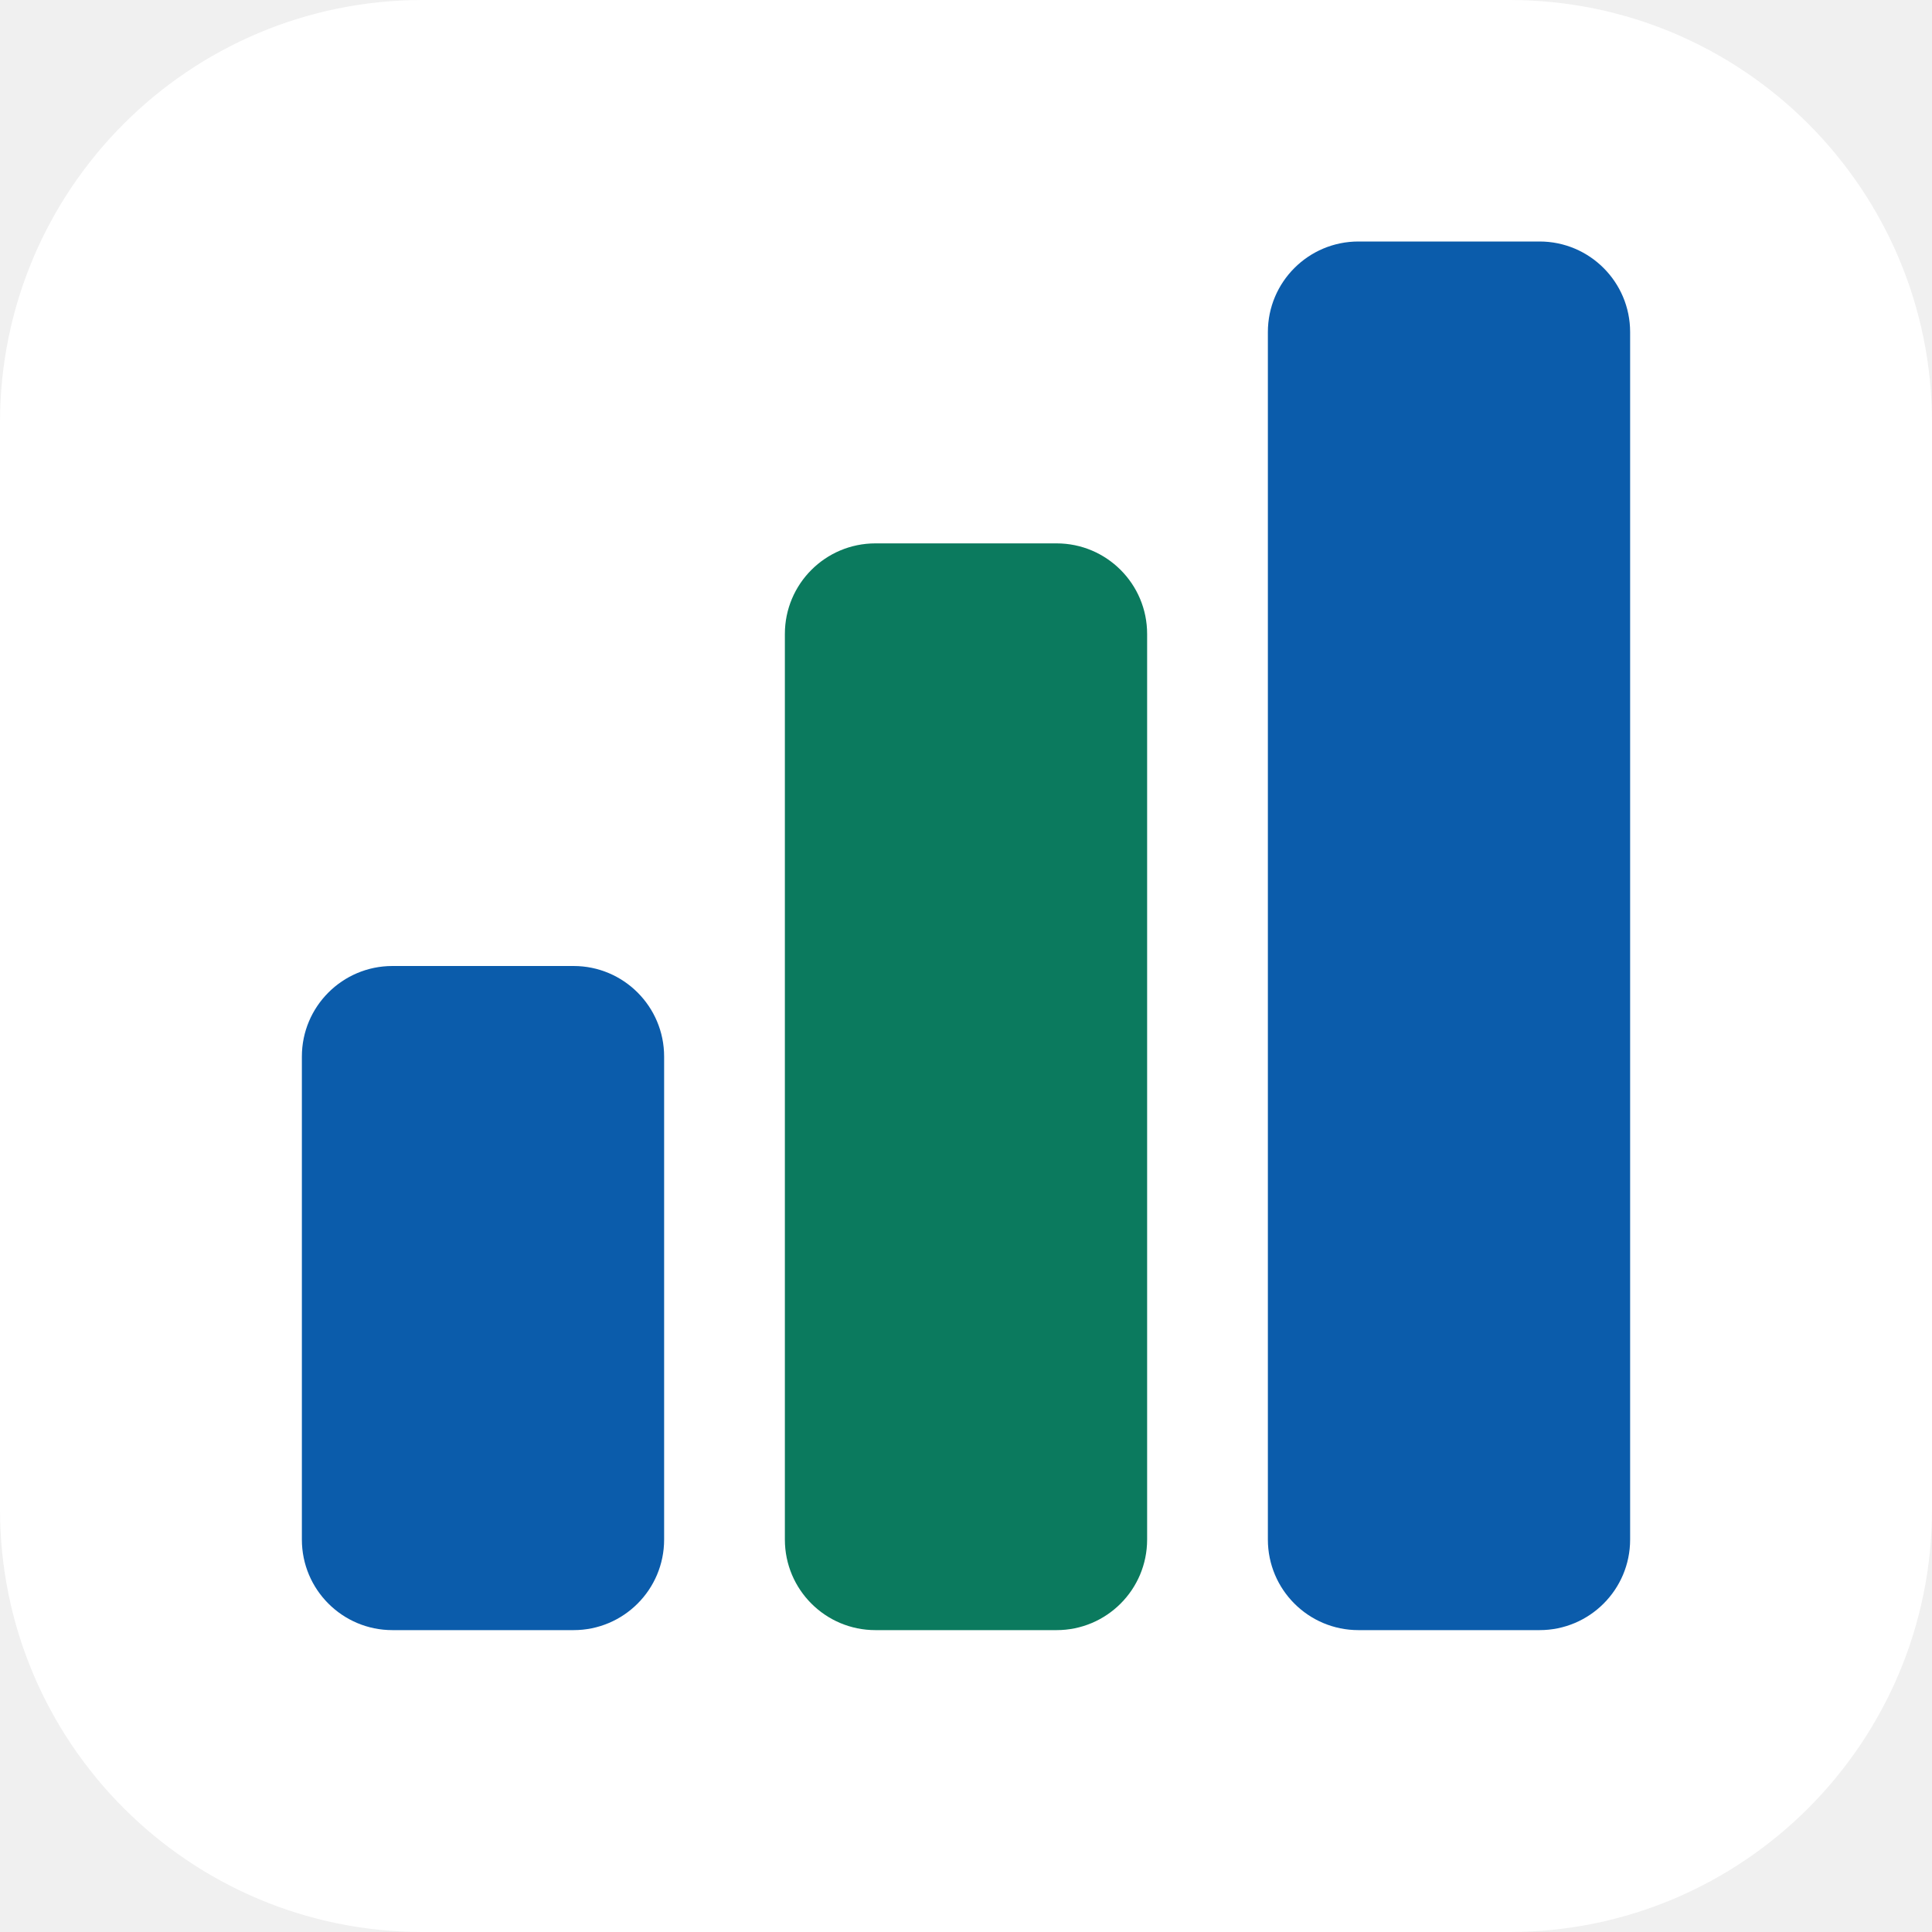
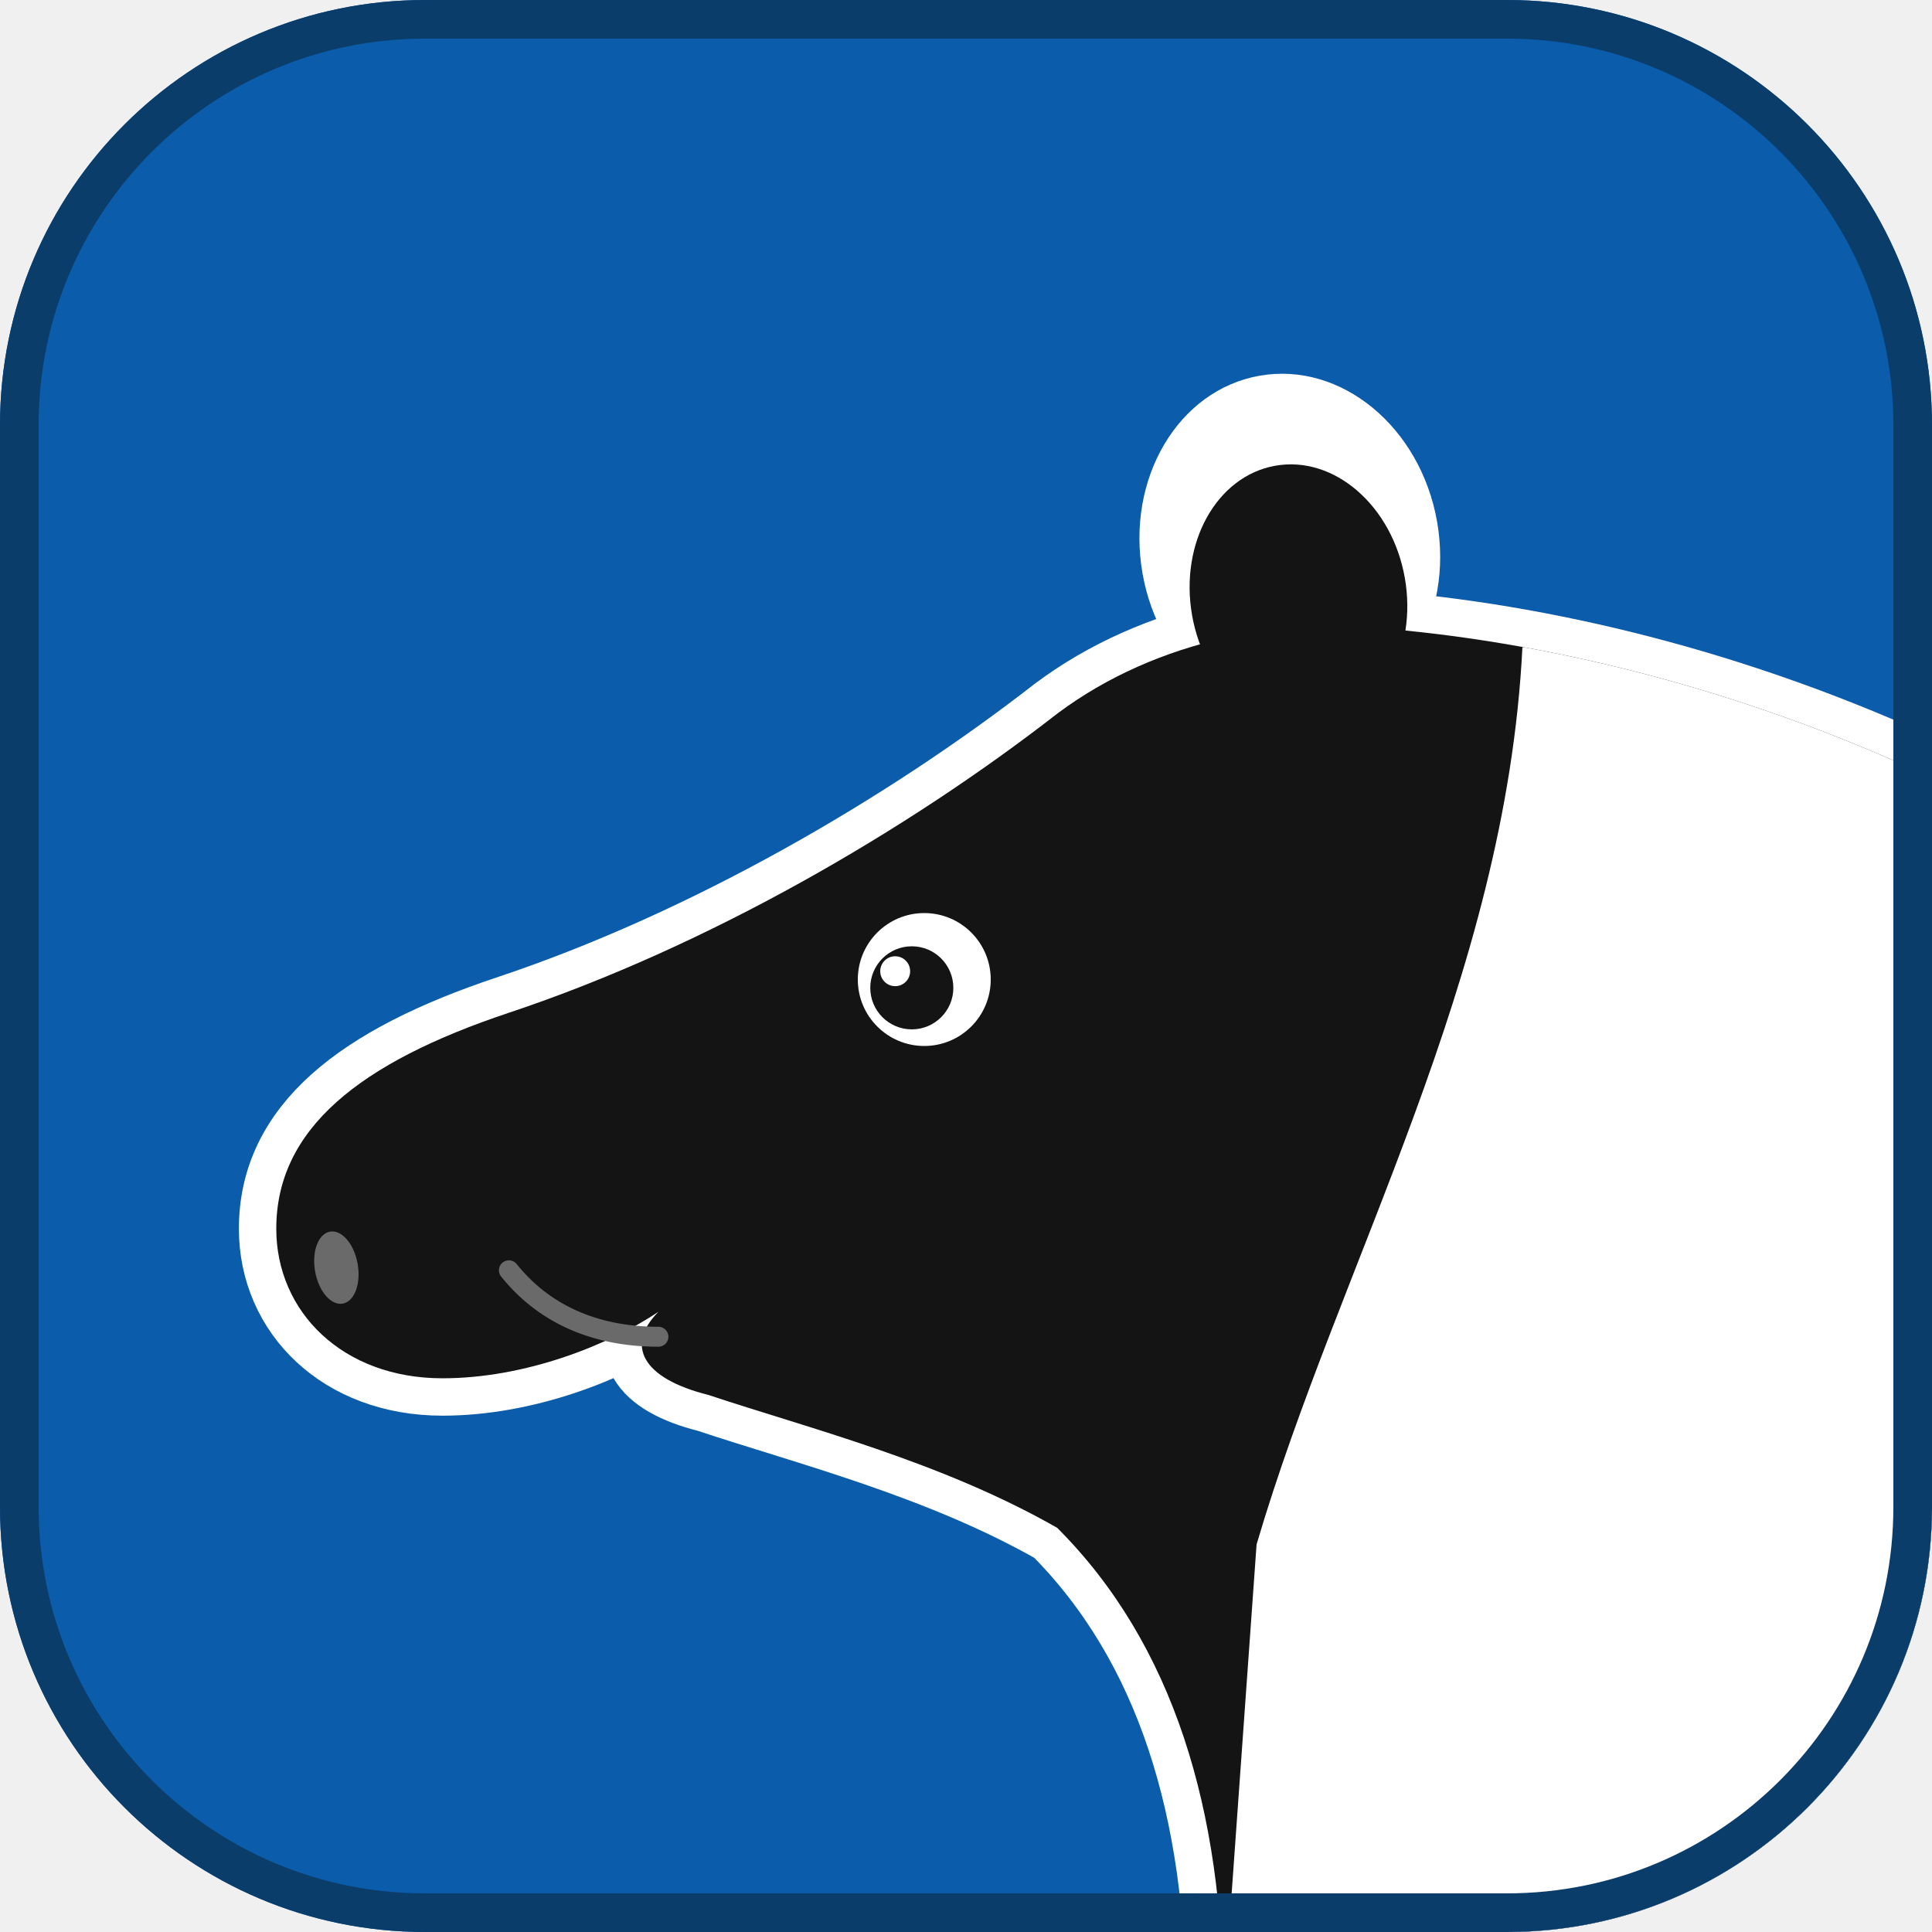
- <svg xmlns="http://www.w3.org/2000/svg" viewBox="0 0 32 32" role="img" aria-label="MyEduStats">
-   <rect width="32" height="32" rx="7" fill="#ffffff" />
-   <rect x="5" y="16" width="6" height="11" rx="1.5" fill="#0b5cab" />
-   <rect x="13" y="9" width="6" height="18" rx="1.5" fill="#0b7a5e" />
-   <rect x="21" y="4" width="6" height="23" rx="1.5" fill="#0b5cab" />
+ <svg xmlns="http://www.w3.org/2000/svg" viewBox="0 0 200 200" role="img" aria-label="MyEduStats tapir logo">
+   <clipPath id="badge1">
+     <rect width="200" height="200" rx="44" />
+   </clipPath>
+   <rect width="200" height="200" rx="44" fill="#0b5cab" />
+   <g clip-path="url(#badge1)">
+     <clipPath id="s1">
+       <path d="M10 120 C10 108 20 100 38 94 C62 86 86 72 104 58 C116 49 132 46 146 48 C166 50 190 56 214 68 L214 214 L124 214 C124 190 118 170 104 156 C90 148 74 144 62 140 C54 138 52 134 56 130 C50 134 40 138 30 138 C18 138 10 130 10 120 Z" transform="translate(20,24) scale(0.86)" />
+     </clipPath>
+     <g transform="translate(20,24) scale(0.86)">
+       <ellipse cx="132" cy="38" rx="18" ry="21" fill="#fff" transform="rotate(-10 132 38)" />
+       <path d="M10 120 C10 108 20 100 38 94 C62 86 86 72 104 58 C116 49 132 46 146 48 C166 50 190 56 214 68 L214 214 L124 214 C124 190 118 170 104 156 C90 148 74 144 62 140 C54 138 52 134 56 130 C50 134 40 138 30 138 C18 138 10 130 10 120 Z" fill="#141414" stroke="#fff" stroke-width="9" stroke-linejoin="round" paint-order="stroke" />
+       <ellipse cx="132" cy="44" rx="13" ry="16" fill="#141414" transform="rotate(-10 132 38)" />
+     </g>
+     <g clip-path="url(#s1)">
+       <path d="M160 50 C158 90 138 124 128 158 L124 214 L214 214 L214 50 Z" fill="#fff" transform="translate(20,24) scale(0.86)" />
+     </g>
+     <g transform="translate(20,24) scale(0.86)">
+       <circle cx="88" cy="90" r="8" fill="#fff" />
+       <circle cx="86.5" cy="91" r="5" fill="#141414" />
+       <circle cx="84.5" cy="89" r="1.8" fill="#fff" />
+       <ellipse cx="17" cy="124" rx="2.6" ry="4.4" fill="#6a6a6a" transform="rotate(-10 21 123)" />
+       <path d="M56 133 C48 133 42 130 38 125" fill="none" stroke="#6a6a6a" stroke-width="2.4" stroke-linecap="round" />
+     </g>
+   </g>
+   <rect x="2" y="2" width="196" height="196" rx="42" fill="none" stroke="#0b3d6b" stroke-width="4" />
</svg>
